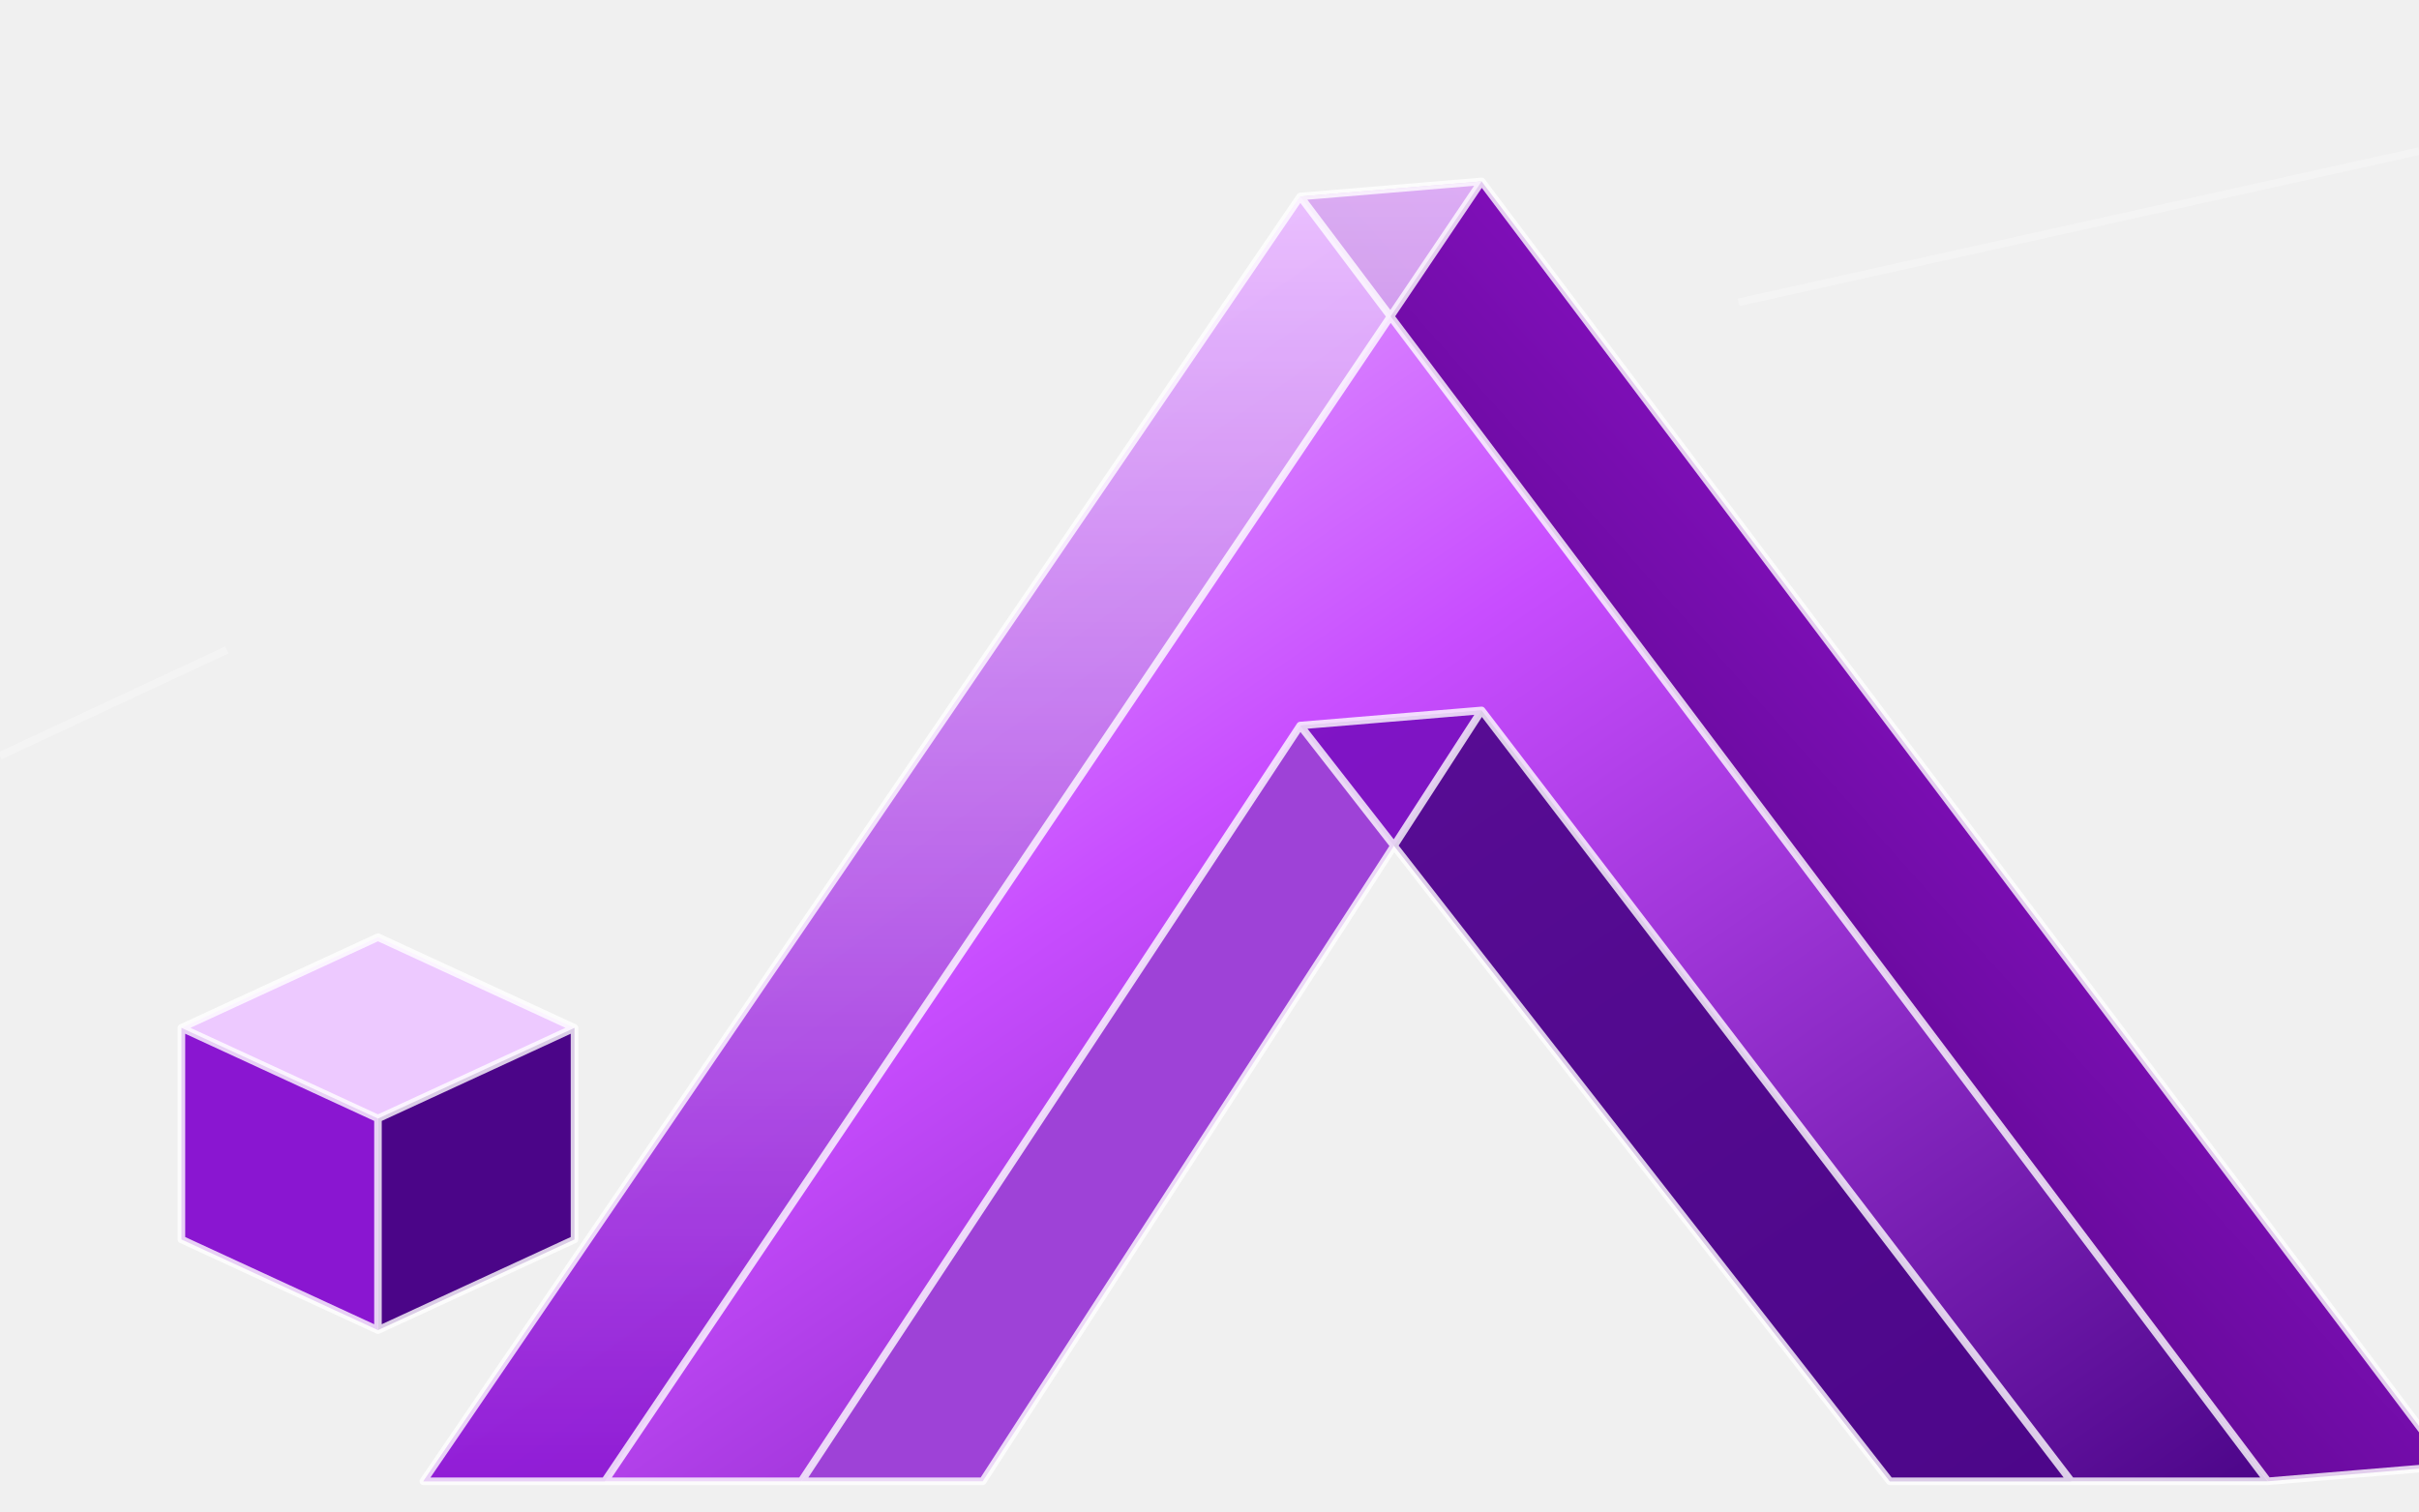
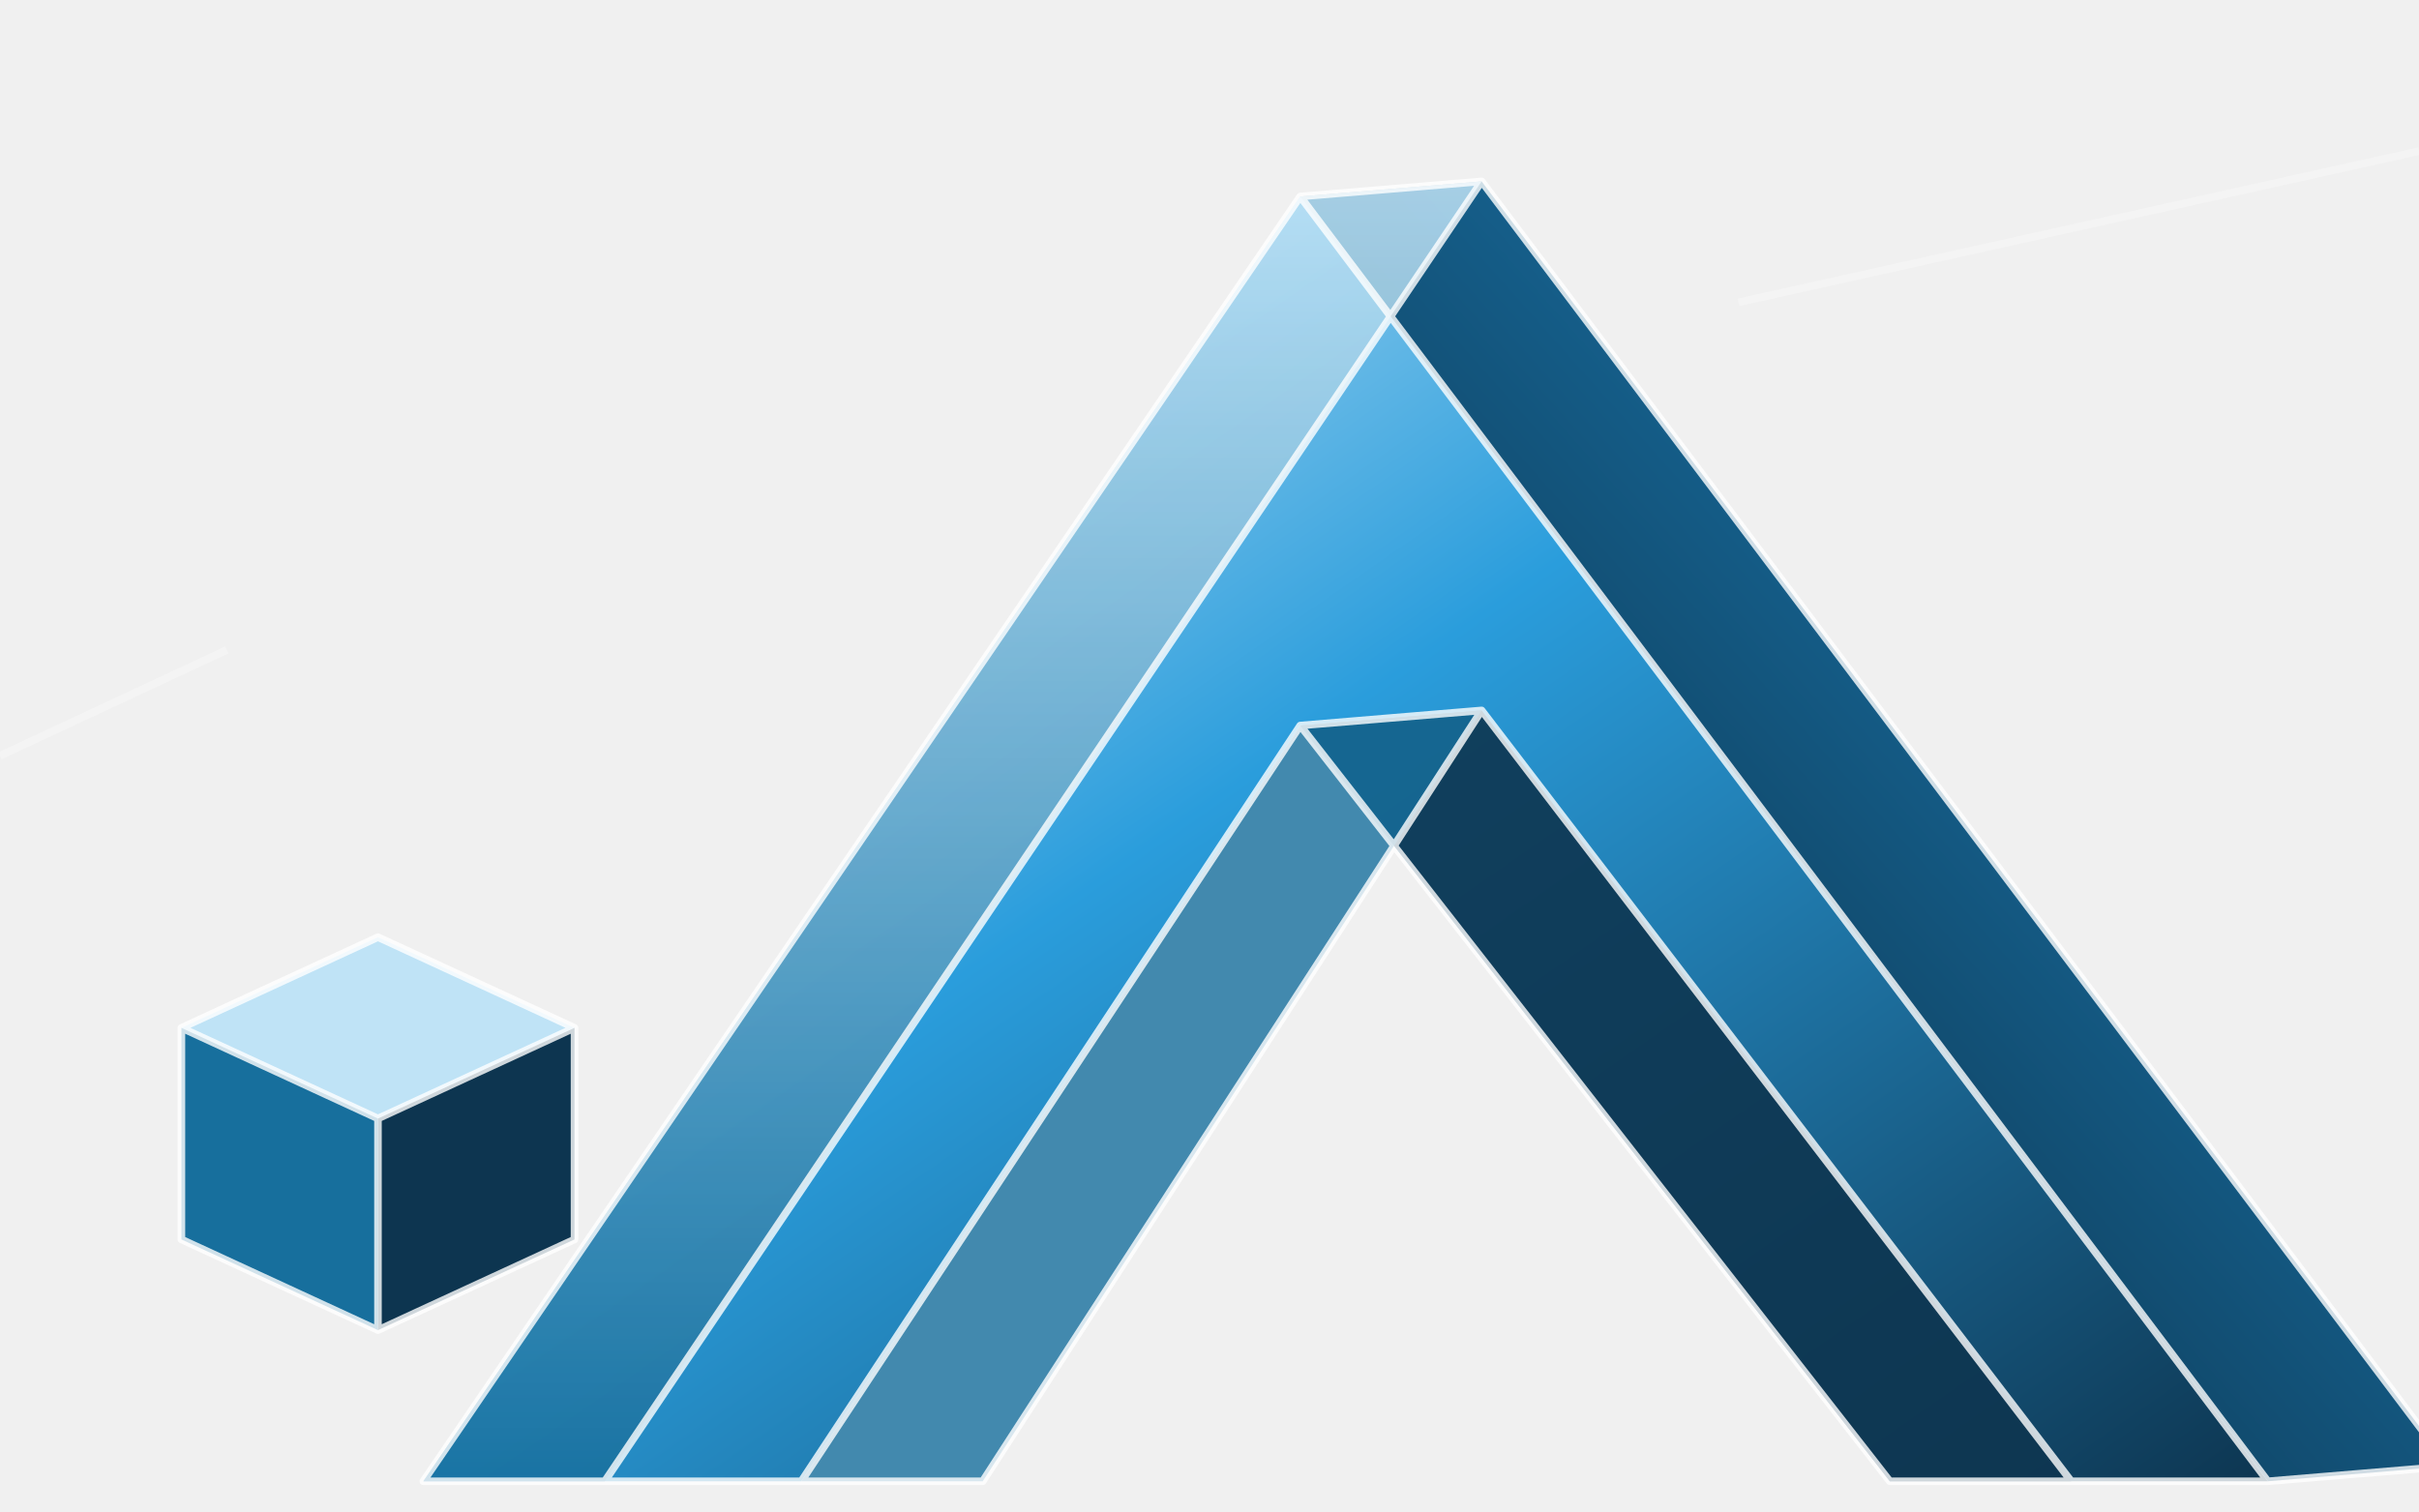
<svg xmlns="http://www.w3.org/2000/svg" viewBox="0 0 320 200" fill="none">
  <defs>
    <linearGradient id="a" x1="0" y1="0" x2="1" y2="1">
-       <stop offset="0" stop-color="#f6e3ff" />
-       <stop offset=".45" stop-color="#c84dff" />
-       <stop offset="1" stop-color="#4b0588" />
+       <stop offset="0" stop-color="#eaf6fd" />
+       <stop offset=".45" stop-color="#2a9ddc" />
+       <stop offset="1" stop-color="#0d3550" />
    </linearGradient>
    <linearGradient id="b" x1="0" y1="1" x2="1" y2="0">
-       <stop offset="0" stop-color="#2e0056" />
-       <stop offset="1" stop-color="#b919ff" />
+       <stop offset="0" stop-color="#071a28" />
+       <stop offset="1" stop-color="#1f8fd0" />
    </linearGradient>
    <linearGradient id="c" x1="0" y1="0" x2="0" y2="1">
-       <stop offset="0" stop-color="#edc9ff" />
-       <stop offset="1" stop-color="#8a16d1" />
+       <stop offset="0" stop-color="#bfe3f6" />
+       <stop offset="1" stop-color="#176f9d" />
    </linearGradient>
  </defs>
  <path d="M56 196 172 26 300 196h-50L172 96 106 196Z" fill="url(#a)" />
  <path d="M172 26 196 24 324 194 300 196Z" fill="url(#b)" />
-   <path d="M172 96 196 94 274 196h-24Z" fill="#4b0588" opacity=".9" />
+   <path d="M172 96 196 94 274 196h-24Z" fill="#0d3550" opacity=".9" />
  <path d="M56 196 172 26 196 24 80 196Z" fill="url(#c)" opacity=".85" />
-   <path d="M106 196 172 96 196 94 130 196Z" fill="#8a16d1" opacity=".8" />
-   <path d="M24 136 50 124 76 136 50 148Z" fill="#edc9ff" />
-   <path d="M24 136 50 148v28L24 164Z" fill="#8a16d1" />
-   <path d="M76 136 50 148v28l26-12Z" fill="#4b0588" />
+   <path d="M106 196 172 96 196 94 130 196Z" fill="#176f9d" opacity=".8" />
+   <path d="M24 136 50 124 76 136 50 148Z" fill="#bfe3f6" />
+   <path d="M24 136 50 148v28L24 164Z" fill="#176f9d" />
+   <path d="M76 136 50 148v28l26-12Z" fill="#0d3550" />
  <g stroke="#fff" stroke-opacity=".8" stroke-width="1" stroke-linejoin="round">
    <path d="M56 196 172 26 300 196h-50L172 96 106 196ZM172 26 196 24 324 194 300 196M172 96 196 94 274 196M56 196 80 196 196 24M106 196 130 196 196 94" />
    <path d="M24 136 50 124 76 136 50 148ZM24 136v28l26 12 26-12v-28M50 148v28" />
  </g>
  <g stroke="#fff" stroke-opacity=".3" stroke-width="1">
    <path d="M0 100 30 86M230 40 320 20" />
  </g>
</svg>
